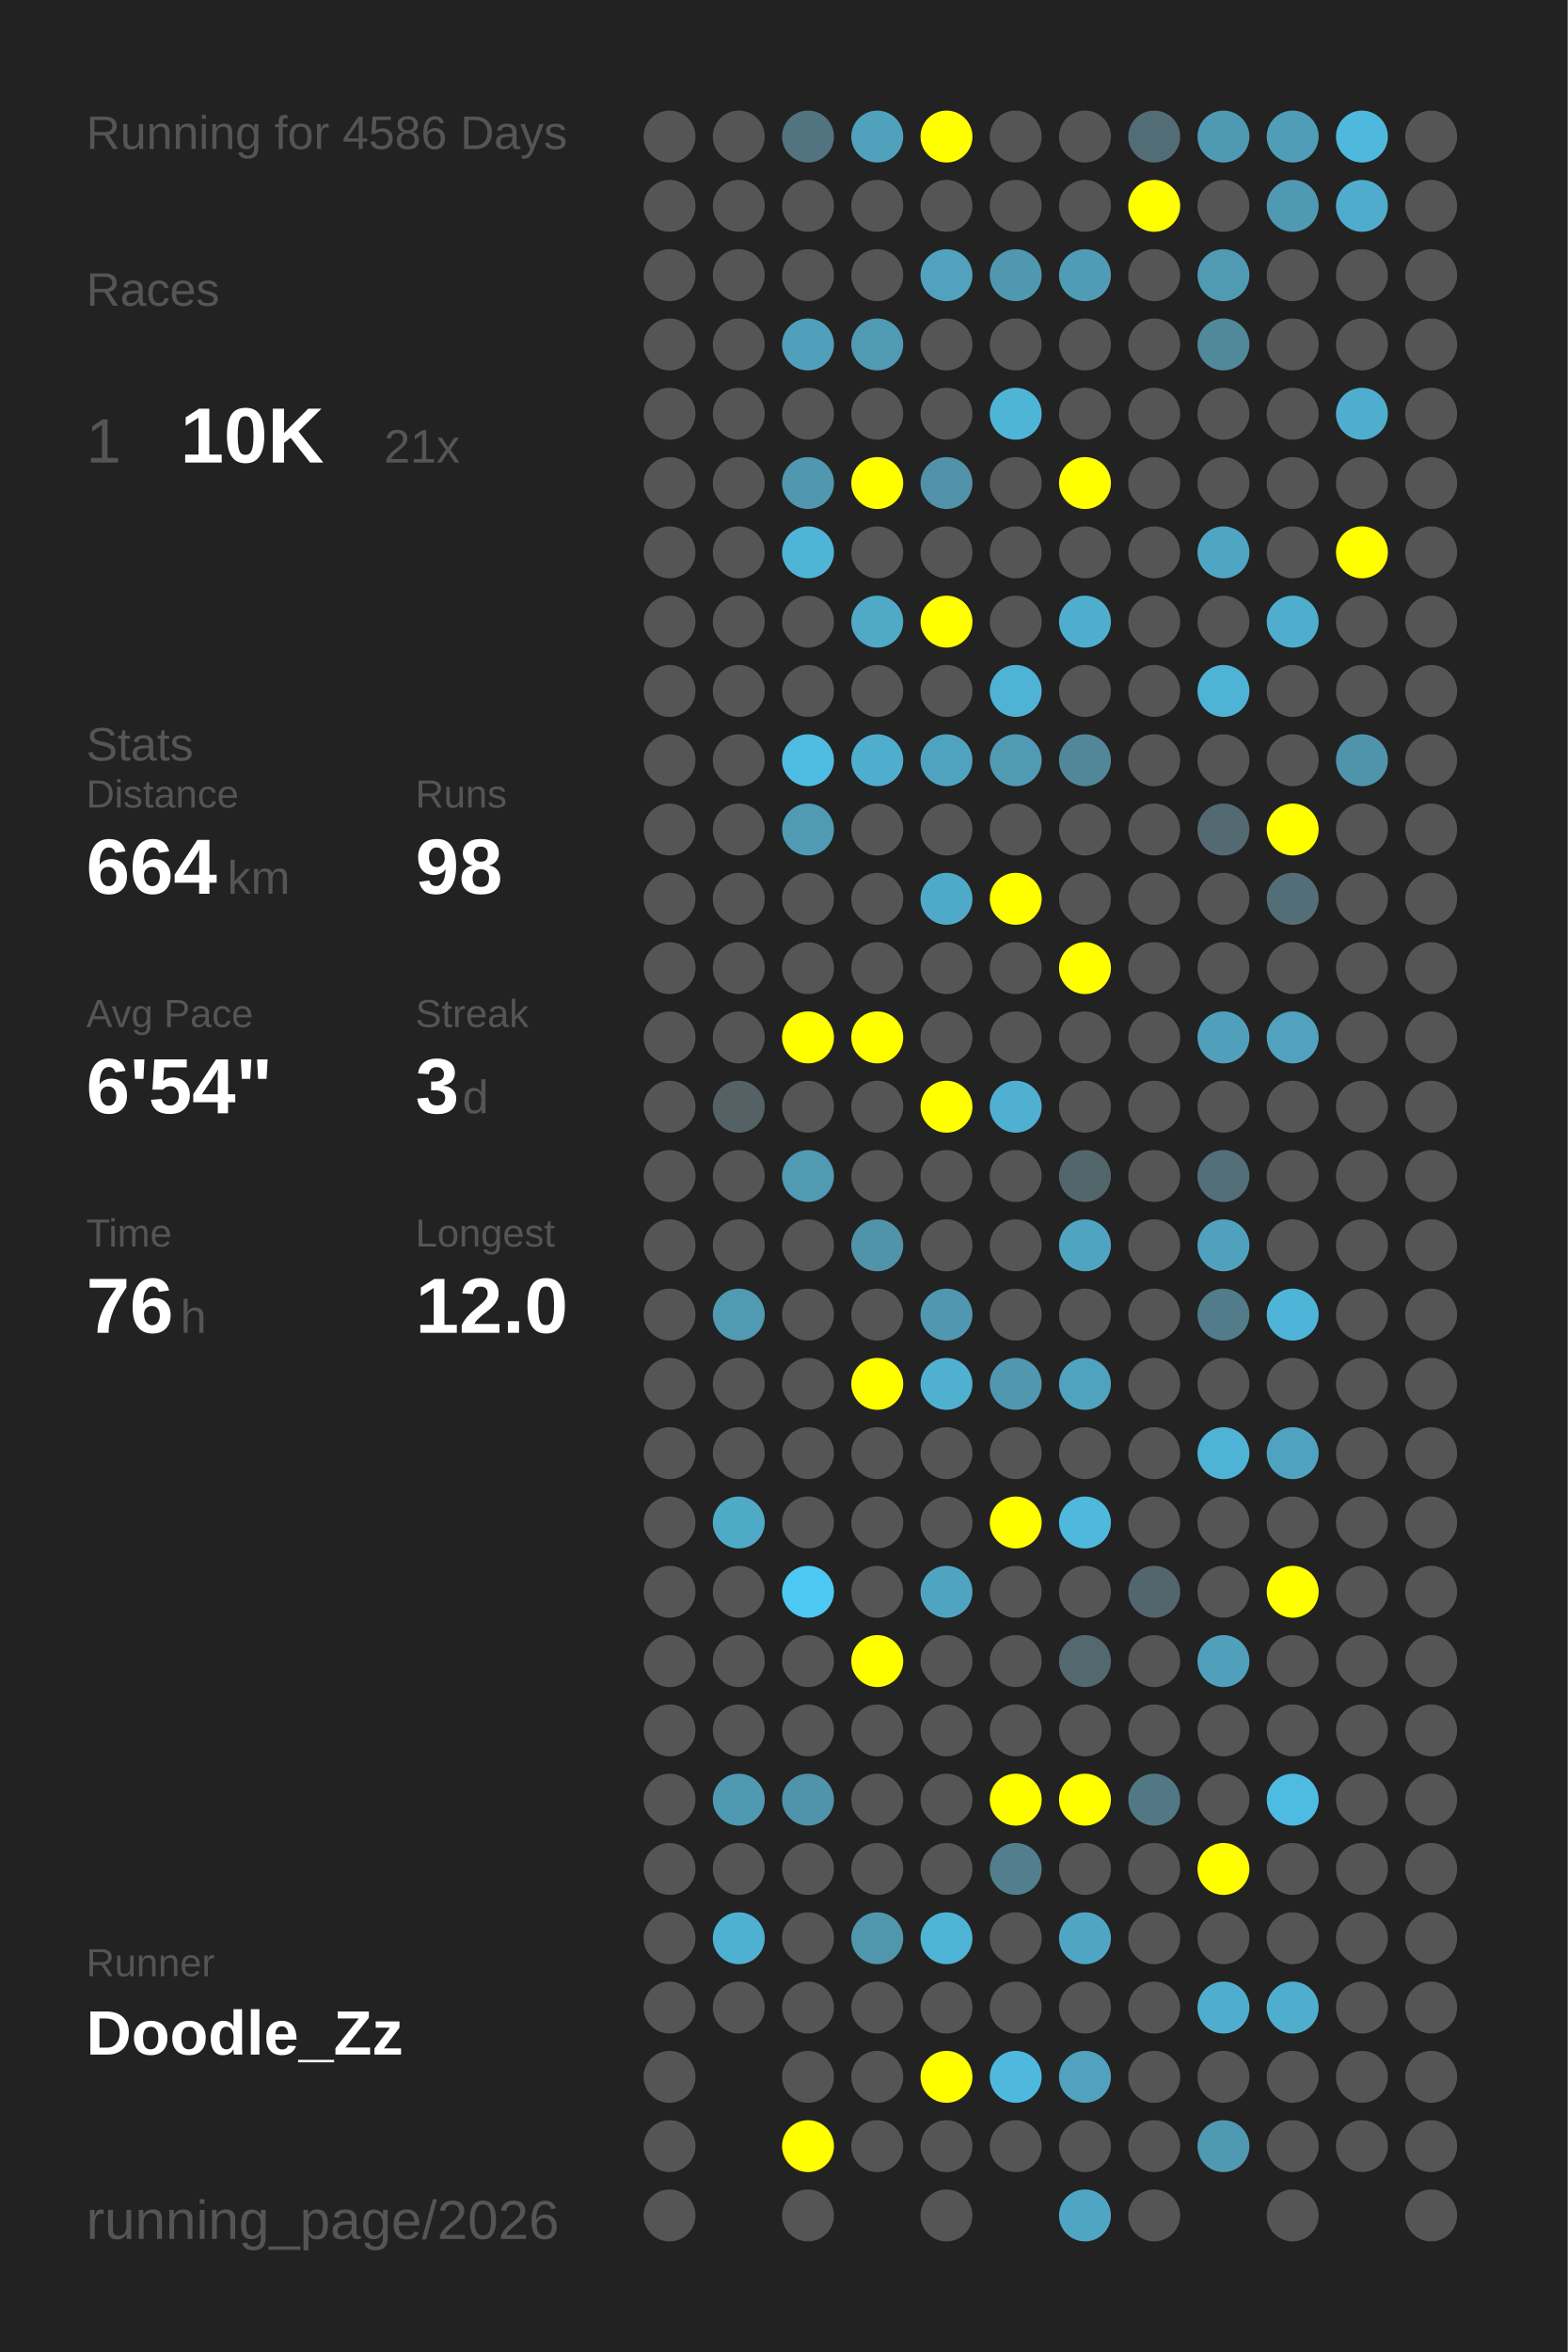
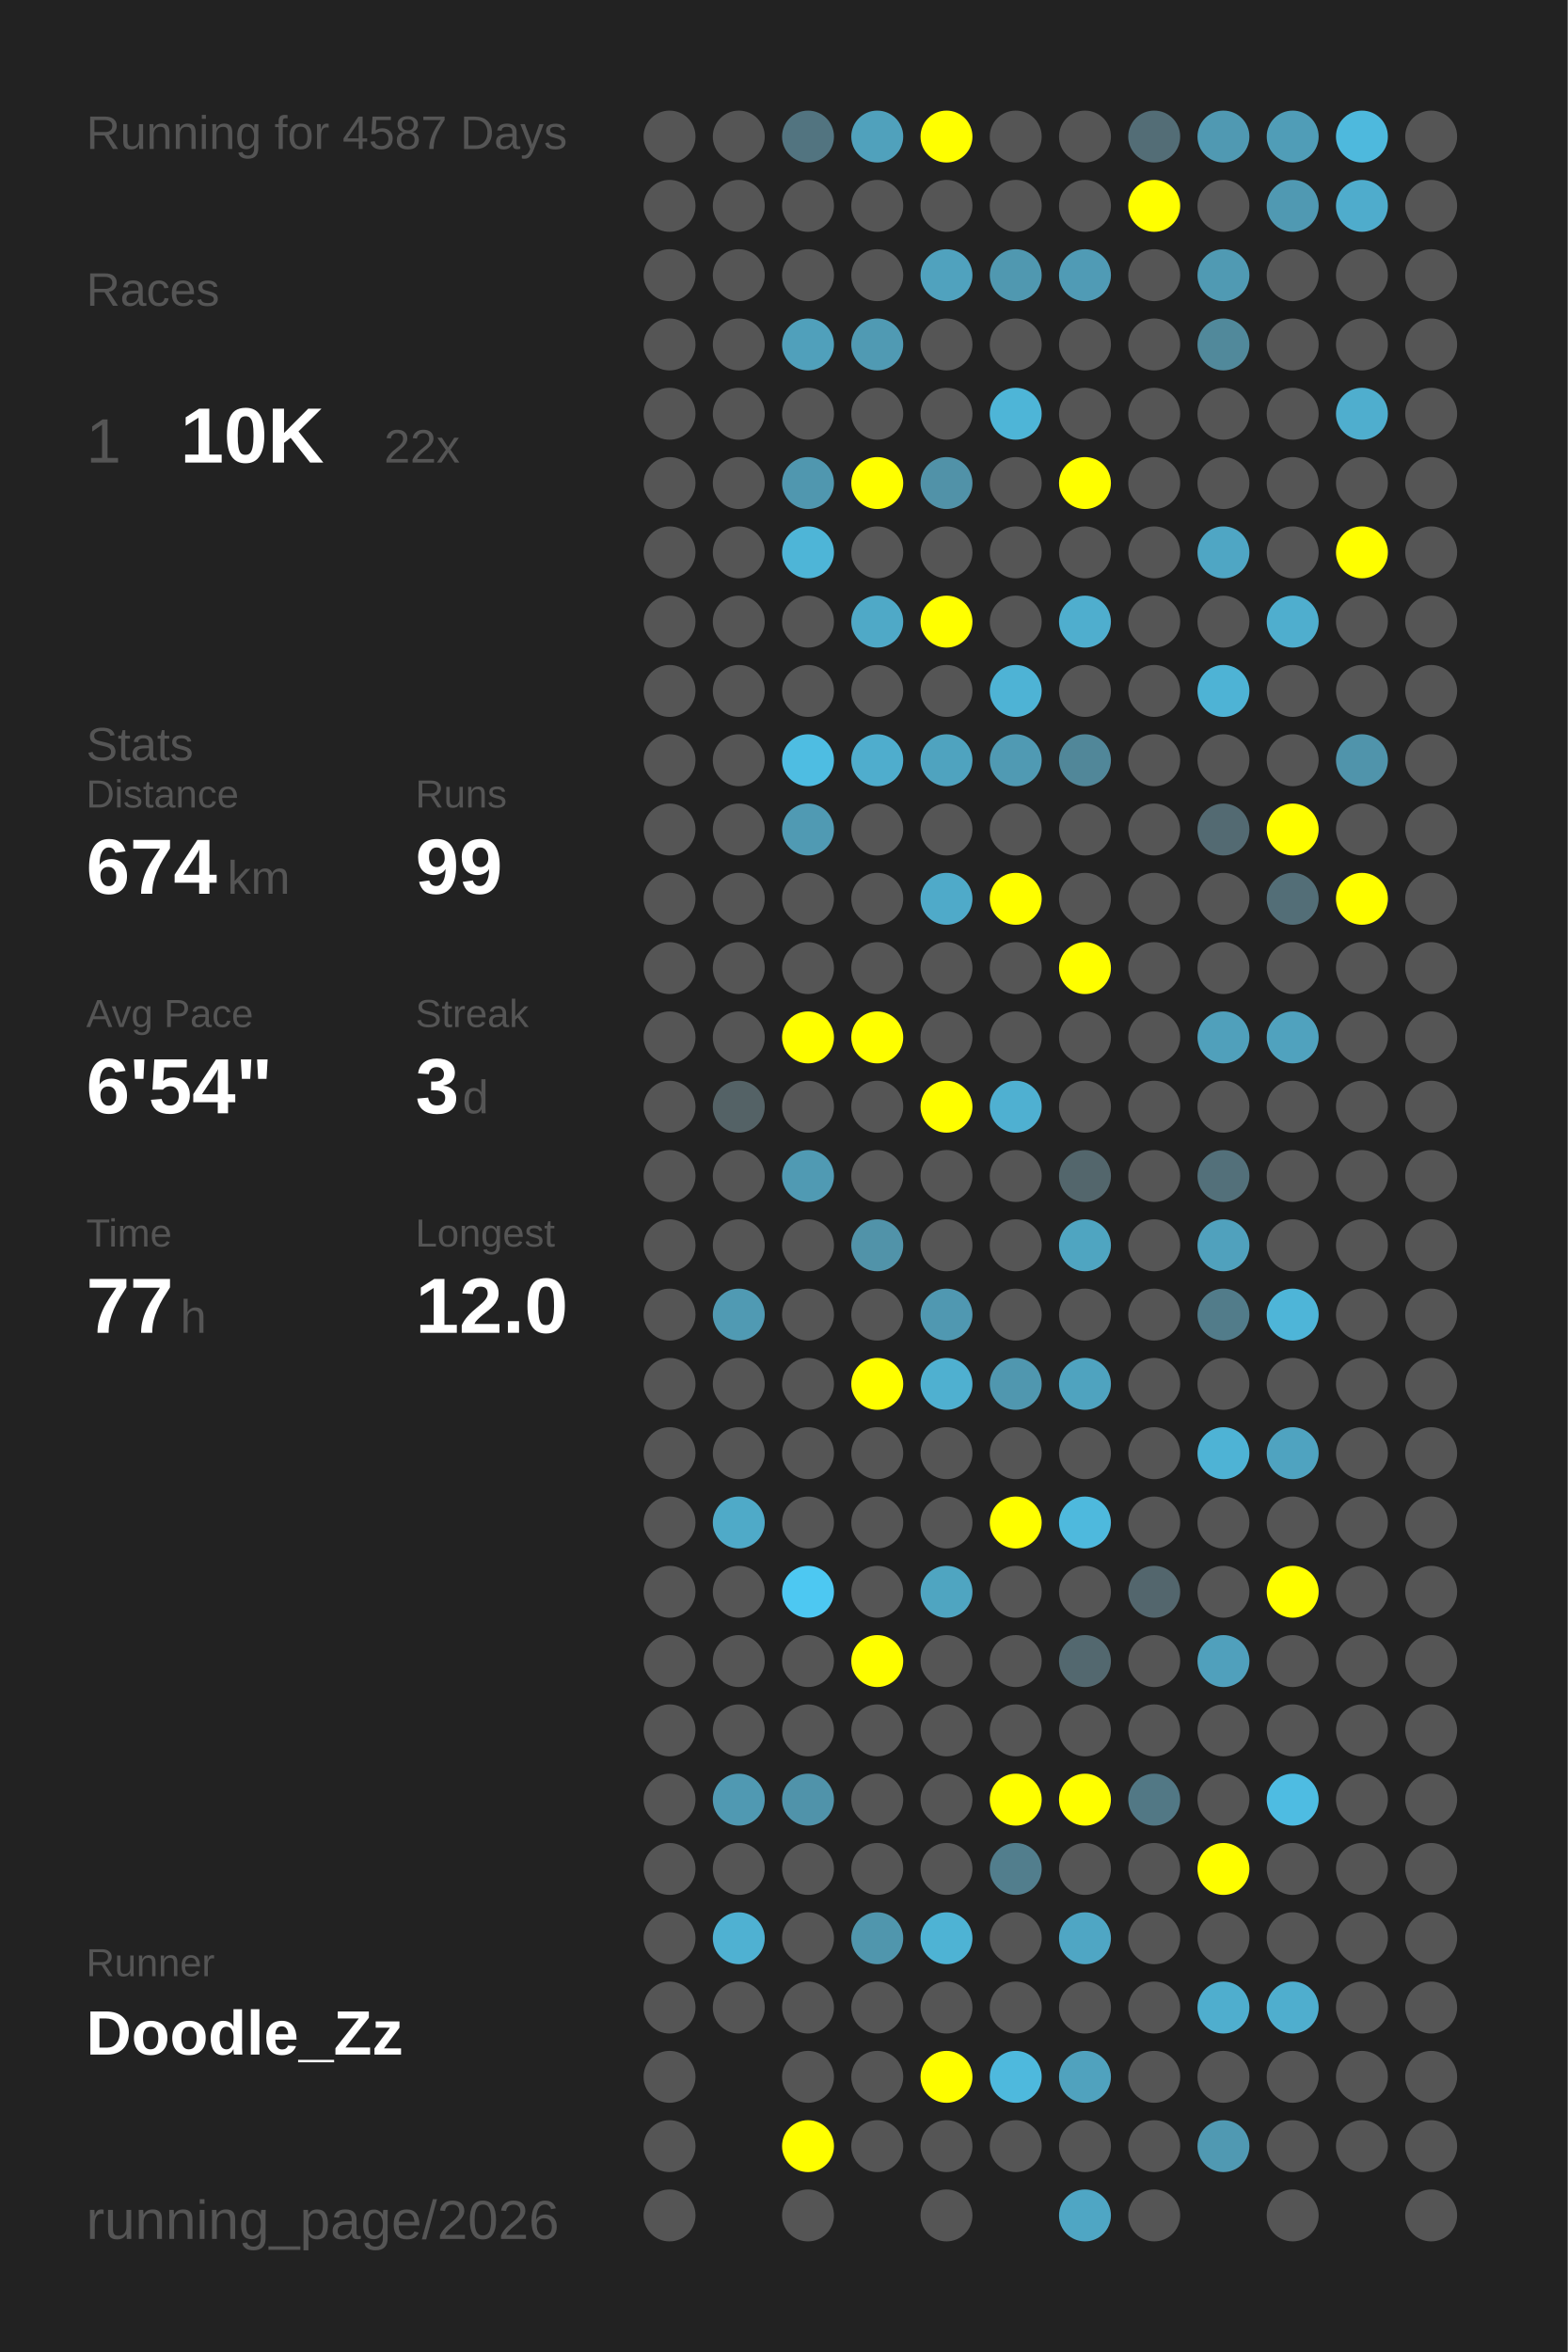
<svg xmlns="http://www.w3.org/2000/svg" baseProfile="full" height="300mm" version="1.1" viewBox="0,0,200,300" width="200mm">
  <defs />
  <rect fill="#222222" height="300" width="200" x="0" y="0" />
-   <text fill="#555555" style="font-size:6px; font-family:Arial;" x="11" y="19">Running for 4586 Days</text>
+   <text fill="#555555" style="font-size:6px; font-family:Arial;" x="11" y="19">Running for 4587 Days</text>
  <text fill="#555555" style="font-size:6px; font-family:Arial;" x="11" y="39">Races</text>
  <text fill="#555555" style="font-size:8px; font-family:Arial;" x="11" y="59">1</text>
  <text fill="#FFFFFF" style="font-size:10px; font-family:Arial; font-weight:bold;" x="23" y="59">10K</text>
-   <text fill="#555555" style="font-size:6px; font-family:Arial;" x="49" y="59">21x</text>
+   <text fill="#555555" style="font-size:6px; font-family:Arial;" x="49" y="59">22x</text>
  <text fill="#555555" style="font-size:6px; font-family:Arial;" x="11" y="97">Stats</text>
  <text fill="#555555" style="font-size:5px; font-family:Arial;" x="11" y="103">Distance</text>
-   <text fill="#FFFFFF" style="font-size:10px; font-family:Arial; font-weight:bold;" x="11" y="114">664</text>
+   <text fill="#FFFFFF" style="font-size:10px; font-family:Arial; font-weight:bold;" x="11" y="114">674</text>
  <text fill="#555555" style="font-size:6px; font-family:Arial;" x="29" y="114">km</text>
  <text fill="#555555" style="font-size:5px; font-family:Arial;" x="53" y="103">Runs</text>
-   <text fill="#FFFFFF" style="font-size:10px; font-family:Arial; font-weight:bold;" x="53" y="114">98</text>
+   <text fill="#FFFFFF" style="font-size:10px; font-family:Arial; font-weight:bold;" x="53" y="114">99</text>
  <text fill="#555555" style="font-size:5px; font-family:Arial;" x="11" y="131">Avg Pace</text>
  <text fill="#FFFFFF" style="font-size:10px; font-family:Arial; font-weight:bold;" x="11" y="142">6'54"</text>
  <text fill="#555555" style="font-size:5px; font-family:Arial;" x="53" y="131">Streak</text>
  <text fill="#FFFFFF" style="font-size:10px; font-family:Arial; font-weight:bold;" x="53" y="142">3</text>
  <text fill="#555555" style="font-size:6px; font-family:Arial;" x="59" y="142">d</text>
  <text fill="#555555" style="font-size:5px; font-family:Arial;" x="11" y="159">Time</text>
-   <text fill="#FFFFFF" style="font-size:10px; font-family:Arial; font-weight:bold;" x="11" y="170">76</text>
+   <text fill="#FFFFFF" style="font-size:10px; font-family:Arial; font-weight:bold;" x="11" y="170">77</text>
  <text fill="#555555" style="font-size:6px; font-family:Arial;" x="23" y="170">h</text>
  <text fill="#555555" style="font-size:5px; font-family:Arial;" x="53" y="159">Longest</text>
  <text fill="#FFFFFF" style="font-size:10px; font-family:Arial; font-weight:bold;" x="53" y="170">12.0</text>
  <text fill="#555555" style="font-size:5px; font-family:Arial;" x="11" y="252.065">Runner</text>
  <text fill="#FFFFFF" style="font-size:8px; font-family:Arial; font-weight:bold;" x="11" y="262.065">Doodle_Zz</text>
  <text fill="#555555" style="font-size:7px; font-family:Arial;" x="11" y="285.581">running_page/2026</text>
  <circle cx="85.417" cy="17.419" fill="#555555" r="3.312" />
  <circle cx="85.417" cy="26.258" fill="#555555" r="3.312" />
  <circle cx="85.417" cy="35.097" fill="#555555" r="3.312" />
  <circle cx="85.417" cy="43.935" fill="#555555" r="3.312" />
  <circle cx="85.417" cy="52.774" fill="#555555" r="3.312" />
  <circle cx="85.417" cy="61.613" fill="#555555" r="3.312" />
  <circle cx="85.417" cy="70.452" fill="#555555" r="3.312" />
  <circle cx="85.417" cy="79.29" fill="#555555" r="3.312" />
  <circle cx="85.417" cy="88.129" fill="#555555" r="3.312" />
  <circle cx="85.417" cy="96.968" fill="#555555" r="3.312" />
  <circle cx="85.417" cy="105.806" fill="#555555" r="3.312" />
  <circle cx="85.417" cy="114.645" fill="#555555" r="3.312" />
  <circle cx="85.417" cy="123.484" fill="#555555" r="3.312" />
  <circle cx="85.417" cy="132.323" fill="#555555" r="3.312" />
  <circle cx="85.417" cy="141.161" fill="#555555" r="3.312" />
  <circle cx="85.417" cy="150" fill="#555555" r="3.312" />
  <circle cx="85.417" cy="158.839" fill="#555555" r="3.312" />
  <circle cx="85.417" cy="167.677" fill="#555555" r="3.312" />
  <circle cx="85.417" cy="176.516" fill="#555555" r="3.312" />
  <circle cx="85.417" cy="185.355" fill="#555555" r="3.312" />
  <circle cx="85.417" cy="194.194" fill="#555555" r="3.312" />
  <circle cx="85.417" cy="203.032" fill="#555555" r="3.312" />
  <circle cx="85.417" cy="211.871" fill="#555555" r="3.312" />
  <circle cx="85.417" cy="220.71" fill="#555555" r="3.312" />
  <circle cx="85.417" cy="229.548" fill="#555555" r="3.312" />
  <circle cx="85.417" cy="238.387" fill="#555555" r="3.312" />
  <circle cx="85.417" cy="247.226" fill="#555555" r="3.312" />
  <circle cx="85.417" cy="256.065" fill="#555555" r="3.312" />
  <circle cx="85.417" cy="264.903" fill="#555555" r="3.312" />
  <circle cx="85.417" cy="273.742" fill="#555555" r="3.312" />
  <circle cx="85.417" cy="282.581" fill="#555555" r="3.312" />
  <circle cx="94.25" cy="17.419" fill="#555555" r="3.312" />
  <circle cx="94.25" cy="26.258" fill="#555555" r="3.312" />
  <circle cx="94.25" cy="35.097" fill="#555555" r="3.312" />
  <circle cx="94.25" cy="43.935" fill="#555555" r="3.312" />
  <circle cx="94.25" cy="52.774" fill="#555555" r="3.312" />
  <circle cx="94.25" cy="61.613" fill="#555555" r="3.312" />
  <circle cx="94.25" cy="70.452" fill="#555555" r="3.312" />
  <circle cx="94.25" cy="79.29" fill="#555555" r="3.312" />
  <circle cx="94.25" cy="88.129" fill="#555555" r="3.312" />
  <circle cx="94.25" cy="96.968" fill="#555555" r="3.312" />
  <circle cx="94.25" cy="105.806" fill="#555555" r="3.312" />
  <circle cx="94.25" cy="114.645" fill="#555555" r="3.312" />
  <circle cx="94.25" cy="123.484" fill="#555555" r="3.312" />
  <circle cx="94.25" cy="132.323" fill="#555555" r="3.312" />
  <circle cx="94.25" cy="141.161" fill="#546266" r="3.312" />
  <circle cx="94.25" cy="150" fill="#555555" r="3.312" />
  <circle cx="94.25" cy="158.839" fill="#555555" r="3.312" />
  <circle cx="94.25" cy="167.677" fill="#509ab3" r="3.312" />
  <circle cx="94.25" cy="176.516" fill="#555555" r="3.312" />
  <circle cx="94.25" cy="185.355" fill="#555555" r="3.312" />
  <circle cx="94.25" cy="194.194" fill="#4faac8" r="3.312" />
  <circle cx="94.25" cy="203.032" fill="#555555" r="3.312" />
  <circle cx="94.25" cy="211.871" fill="#555555" r="3.312" />
  <circle cx="94.25" cy="220.71" fill="#555555" r="3.312" />
  <circle cx="94.25" cy="229.548" fill="#5099b2" r="3.312" />
  <circle cx="94.25" cy="238.387" fill="#555555" r="3.312" />
  <circle cx="94.25" cy="247.226" fill="#4fb1d2" r="3.312" />
  <circle cx="94.25" cy="256.065" fill="#555555" r="3.312" />
  <circle cx="103.083" cy="17.419" fill="#527480" r="3.312" />
  <circle cx="103.083" cy="26.258" fill="#555555" r="3.312" />
  <circle cx="103.083" cy="35.097" fill="#555555" r="3.312" />
  <circle cx="103.083" cy="43.935" fill="#50a0bb" r="3.312" />
  <circle cx="103.083" cy="52.774" fill="#555555" r="3.312" />
  <circle cx="103.083" cy="61.613" fill="#5097af" r="3.312" />
  <circle cx="103.083" cy="70.452" fill="#4eb5d7" r="3.312" />
  <circle cx="103.083" cy="79.29" fill="#555555" r="3.312" />
  <circle cx="103.083" cy="88.129" fill="#555555" r="3.312" />
  <circle cx="103.083" cy="96.968" fill="#4ebde2" r="3.312" />
  <circle cx="103.083" cy="105.806" fill="#509ab3" r="3.312" />
  <circle cx="103.083" cy="114.645" fill="#555555" r="3.312" />
  <circle cx="103.083" cy="123.484" fill="#555555" r="3.312" />
  <circle cx="103.083" cy="132.323" fill="#FFFF00" r="3.312" />
  <circle cx="103.083" cy="141.161" fill="#555555" r="3.312" />
  <circle cx="103.083" cy="150" fill="#509ab3" r="3.312" />
  <circle cx="103.083" cy="158.839" fill="#555555" r="3.312" />
  <circle cx="103.083" cy="167.677" fill="#555555" r="3.312" />
  <circle cx="103.083" cy="176.516" fill="#555555" r="3.312" />
  <circle cx="103.083" cy="185.355" fill="#555555" r="3.312" />
  <circle cx="103.083" cy="194.194" fill="#555555" r="3.312" />
  <circle cx="103.083" cy="203.032" fill="#4dc8f2" r="3.312" />
  <circle cx="103.083" cy="211.871" fill="#555555" r="3.312" />
  <circle cx="103.083" cy="220.71" fill="#555555" r="3.312" />
  <circle cx="103.083" cy="229.548" fill="#5093aa" r="3.312" />
  <circle cx="103.083" cy="238.387" fill="#555555" r="3.312" />
  <circle cx="103.083" cy="247.226" fill="#555555" r="3.312" />
  <circle cx="103.083" cy="256.065" fill="#555555" r="3.312" />
  <circle cx="103.083" cy="264.903" fill="#555555" r="3.312" />
  <circle cx="103.083" cy="273.742" fill="#FFFF00" r="3.312" />
  <circle cx="103.083" cy="282.581" fill="#555555" r="3.312" />
  <circle cx="111.917" cy="17.419" fill="#50a1bc" r="3.312" />
  <circle cx="111.917" cy="26.258" fill="#555555" r="3.312" />
  <circle cx="111.917" cy="35.097" fill="#555555" r="3.312" />
  <circle cx="111.917" cy="43.935" fill="#509ab3" r="3.312" />
  <circle cx="111.917" cy="52.774" fill="#555555" r="3.312" />
  <circle cx="111.917" cy="61.613" fill="#FFFF00" r="3.312" />
  <circle cx="111.917" cy="70.452" fill="#555555" r="3.312" />
  <circle cx="111.917" cy="79.29" fill="#4fa9c7" r="3.312" />
  <circle cx="111.917" cy="88.129" fill="#555555" r="3.312" />
  <circle cx="111.917" cy="96.968" fill="#4fadcd" r="3.312" />
  <circle cx="111.917" cy="105.806" fill="#555555" r="3.312" />
  <circle cx="111.917" cy="114.645" fill="#555555" r="3.312" />
  <circle cx="111.917" cy="123.484" fill="#555555" r="3.312" />
  <circle cx="111.917" cy="132.323" fill="#FFFF00" r="3.312" />
  <circle cx="111.917" cy="141.161" fill="#555555" r="3.312" />
  <circle cx="111.917" cy="150" fill="#555555" r="3.312" />
  <circle cx="111.917" cy="158.839" fill="#5193a9" r="3.312" />
  <circle cx="111.917" cy="167.677" fill="#555555" r="3.312" />
  <circle cx="111.917" cy="176.516" fill="#FFFF00" r="3.312" />
  <circle cx="111.917" cy="185.355" fill="#555555" r="3.312" />
  <circle cx="111.917" cy="194.194" fill="#555555" r="3.312" />
  <circle cx="111.917" cy="203.032" fill="#555555" r="3.312" />
  <circle cx="111.917" cy="211.871" fill="#FFFF00" r="3.312" />
  <circle cx="111.917" cy="220.71" fill="#555555" r="3.312" />
  <circle cx="111.917" cy="229.548" fill="#555555" r="3.312" />
  <circle cx="111.917" cy="238.387" fill="#555555" r="3.312" />
  <circle cx="111.917" cy="247.226" fill="#5096ad" r="3.312" />
  <circle cx="111.917" cy="256.065" fill="#555555" r="3.312" />
  <circle cx="111.917" cy="264.903" fill="#555555" r="3.312" />
  <circle cx="111.917" cy="273.742" fill="#555555" r="3.312" />
  <circle cx="120.75" cy="17.419" fill="#FFFF00" r="3.312" />
  <circle cx="120.75" cy="26.258" fill="#555555" r="3.312" />
  <circle cx="120.75" cy="35.097" fill="#50a2be" r="3.312" />
  <circle cx="120.75" cy="43.935" fill="#555555" r="3.312" />
  <circle cx="120.75" cy="52.774" fill="#555555" r="3.312" />
  <circle cx="120.75" cy="61.613" fill="#5192a8" r="3.312" />
  <circle cx="120.75" cy="70.452" fill="#555555" r="3.312" />
  <circle cx="120.75" cy="79.29" fill="#FFFF00" r="3.312" />
  <circle cx="120.75" cy="88.129" fill="#555555" r="3.312" />
  <circle cx="120.75" cy="96.968" fill="#4fa3bf" r="3.312" />
  <circle cx="120.75" cy="105.806" fill="#555555" r="3.312" />
  <circle cx="120.75" cy="114.645" fill="#4faac9" r="3.312" />
  <circle cx="120.75" cy="123.484" fill="#555555" r="3.312" />
  <circle cx="120.75" cy="132.323" fill="#555555" r="3.312" />
  <circle cx="120.75" cy="141.161" fill="#FFFF00" r="3.312" />
  <circle cx="120.75" cy="150" fill="#555555" r="3.312" />
  <circle cx="120.75" cy="158.839" fill="#555555" r="3.312" />
  <circle cx="120.75" cy="167.677" fill="#5098b1" r="3.312" />
  <circle cx="120.75" cy="176.516" fill="#4fb0d0" r="3.312" />
  <circle cx="120.75" cy="185.355" fill="#555555" r="3.312" />
  <circle cx="120.75" cy="194.194" fill="#555555" r="3.312" />
  <circle cx="120.75" cy="203.032" fill="#4fa5c1" r="3.312" />
  <circle cx="120.75" cy="211.871" fill="#555555" r="3.312" />
  <circle cx="120.75" cy="220.71" fill="#555555" r="3.312" />
  <circle cx="120.75" cy="229.548" fill="#555555" r="3.312" />
  <circle cx="120.75" cy="238.387" fill="#555555" r="3.312" />
  <circle cx="120.75" cy="247.226" fill="#4eb3d4" r="3.312" />
  <circle cx="120.75" cy="256.065" fill="#555555" r="3.312" />
  <circle cx="120.75" cy="264.903" fill="#FFFF00" r="3.312" />
  <circle cx="120.75" cy="273.742" fill="#555555" r="3.312" />
  <circle cx="120.75" cy="282.581" fill="#555555" r="3.312" />
  <circle cx="129.583" cy="17.419" fill="#555555" r="3.312" />
  <circle cx="129.583" cy="26.258" fill="#555555" r="3.312" />
  <circle cx="129.583" cy="35.097" fill="#5098b0" r="3.312" />
  <circle cx="129.583" cy="43.935" fill="#555555" r="3.312" />
  <circle cx="129.583" cy="52.774" fill="#4eb5d7" r="3.312" />
  <circle cx="129.583" cy="61.613" fill="#555555" r="3.312" />
  <circle cx="129.583" cy="70.452" fill="#555555" r="3.312" />
  <circle cx="129.583" cy="79.29" fill="#555555" r="3.312" />
  <circle cx="129.583" cy="88.129" fill="#4eb3d5" r="3.312" />
  <circle cx="129.583" cy="96.968" fill="#509ab3" r="3.312" />
  <circle cx="129.583" cy="105.806" fill="#555555" r="3.312" />
  <circle cx="129.583" cy="114.645" fill="#FFFF00" r="3.312" />
  <circle cx="129.583" cy="123.484" fill="#555555" r="3.312" />
  <circle cx="129.583" cy="132.323" fill="#555555" r="3.312" />
  <circle cx="129.583" cy="141.161" fill="#4fb0d1" r="3.312" />
  <circle cx="129.583" cy="150" fill="#555555" r="3.312" />
  <circle cx="129.583" cy="158.839" fill="#555555" r="3.312" />
  <circle cx="129.583" cy="167.677" fill="#555555" r="3.312" />
  <circle cx="129.583" cy="176.516" fill="#5097af" r="3.312" />
  <circle cx="129.583" cy="185.355" fill="#555555" r="3.312" />
  <circle cx="129.583" cy="194.194" fill="#FFFF00" r="3.312" />
  <circle cx="129.583" cy="203.032" fill="#555555" r="3.312" />
  <circle cx="129.583" cy="211.871" fill="#555555" r="3.312" />
  <circle cx="129.583" cy="220.71" fill="#555555" r="3.312" />
  <circle cx="129.583" cy="229.548" fill="#FFFF00" r="3.312" />
  <circle cx="129.583" cy="238.387" fill="#527e8d" r="3.312" />
  <circle cx="129.583" cy="247.226" fill="#555555" r="3.312" />
  <circle cx="129.583" cy="256.065" fill="#555555" r="3.312" />
  <circle cx="129.583" cy="264.903" fill="#4eb9dd" r="3.312" />
  <circle cx="129.583" cy="273.742" fill="#555555" r="3.312" />
  <circle cx="138.417" cy="17.419" fill="#555555" r="3.312" />
  <circle cx="138.417" cy="26.258" fill="#555555" r="3.312" />
  <circle cx="138.417" cy="35.097" fill="#509bb5" r="3.312" />
  <circle cx="138.417" cy="43.935" fill="#555555" r="3.312" />
  <circle cx="138.417" cy="52.774" fill="#555555" r="3.312" />
  <circle cx="138.417" cy="61.613" fill="#FFFF00" r="3.312" />
  <circle cx="138.417" cy="70.452" fill="#555555" r="3.312" />
  <circle cx="138.417" cy="79.29" fill="#4faece" r="3.312" />
  <circle cx="138.417" cy="88.129" fill="#555555" r="3.312" />
  <circle cx="138.417" cy="96.968" fill="#518799" r="3.312" />
  <circle cx="138.417" cy="105.806" fill="#555555" r="3.312" />
  <circle cx="138.417" cy="114.645" fill="#555555" r="3.312" />
  <circle cx="138.417" cy="123.484" fill="#FFFF00" r="3.312" />
  <circle cx="138.417" cy="132.323" fill="#555555" r="3.312" />
  <circle cx="138.417" cy="141.161" fill="#555555" r="3.312" />
  <circle cx="138.417" cy="150" fill="#53666c" r="3.312" />
  <circle cx="138.417" cy="158.839" fill="#4fa5c1" r="3.312" />
  <circle cx="138.417" cy="167.677" fill="#555555" r="3.312" />
  <circle cx="138.417" cy="176.516" fill="#4fa3bf" r="3.312" />
  <circle cx="138.417" cy="185.355" fill="#555555" r="3.312" />
  <circle cx="138.417" cy="194.194" fill="#4eb9dd" r="3.312" />
  <circle cx="138.417" cy="203.032" fill="#555555" r="3.312" />
  <circle cx="138.417" cy="211.871" fill="#53686f" r="3.312" />
  <circle cx="138.417" cy="220.71" fill="#555555" r="3.312" />
  <circle cx="138.417" cy="229.548" fill="#FFFF00" r="3.312" />
  <circle cx="138.417" cy="238.387" fill="#555555" r="3.312" />
  <circle cx="138.417" cy="247.226" fill="#4fa6c4" r="3.312" />
  <circle cx="138.417" cy="256.065" fill="#555555" r="3.312" />
  <circle cx="138.417" cy="264.903" fill="#50a2be" r="3.312" />
  <circle cx="138.417" cy="273.742" fill="#555555" r="3.312" />
  <circle cx="138.417" cy="282.581" fill="#4fa6c4" r="3.312" />
  <circle cx="147.25" cy="17.419" fill="#536d76" r="3.312" />
  <circle cx="147.25" cy="26.258" fill="#FFFF00" r="3.312" />
  <circle cx="147.25" cy="35.097" fill="#555555" r="3.312" />
  <circle cx="147.25" cy="43.935" fill="#555555" r="3.312" />
  <circle cx="147.25" cy="52.774" fill="#555555" r="3.312" />
  <circle cx="147.25" cy="61.613" fill="#555555" r="3.312" />
  <circle cx="147.25" cy="70.452" fill="#555555" r="3.312" />
  <circle cx="147.25" cy="79.29" fill="#555555" r="3.312" />
  <circle cx="147.25" cy="88.129" fill="#555555" r="3.312" />
  <circle cx="147.25" cy="96.968" fill="#555555" r="3.312" />
  <circle cx="147.25" cy="105.806" fill="#555555" r="3.312" />
  <circle cx="147.25" cy="114.645" fill="#555555" r="3.312" />
  <circle cx="147.25" cy="123.484" fill="#555555" r="3.312" />
  <circle cx="147.25" cy="132.323" fill="#555555" r="3.312" />
  <circle cx="147.25" cy="141.161" fill="#555555" r="3.312" />
  <circle cx="147.25" cy="150" fill="#555555" r="3.312" />
  <circle cx="147.25" cy="158.839" fill="#555555" r="3.312" />
  <circle cx="147.25" cy="167.677" fill="#555555" r="3.312" />
  <circle cx="147.25" cy="176.516" fill="#555555" r="3.312" />
  <circle cx="147.25" cy="185.355" fill="#555555" r="3.312" />
  <circle cx="147.25" cy="194.194" fill="#555555" r="3.312" />
  <circle cx="147.25" cy="203.032" fill="#53666d" r="3.312" />
  <circle cx="147.25" cy="211.871" fill="#555555" r="3.312" />
  <circle cx="147.25" cy="220.71" fill="#555555" r="3.312" />
  <circle cx="147.25" cy="229.548" fill="#527885" r="3.312" />
  <circle cx="147.25" cy="238.387" fill="#555555" r="3.312" />
  <circle cx="147.25" cy="247.226" fill="#555555" r="3.312" />
  <circle cx="147.25" cy="256.065" fill="#555555" r="3.312" />
  <circle cx="147.25" cy="264.903" fill="#555555" r="3.312" />
  <circle cx="147.25" cy="273.742" fill="#555555" r="3.312" />
  <circle cx="147.25" cy="282.581" fill="#555555" r="3.312" />
  <circle cx="156.083" cy="17.419" fill="#5099b2" r="3.312" />
  <circle cx="156.083" cy="26.258" fill="#555555" r="3.312" />
  <circle cx="156.083" cy="35.097" fill="#509ab3" r="3.312" />
  <circle cx="156.083" cy="43.935" fill="#51899b" r="3.312" />
  <circle cx="156.083" cy="52.774" fill="#555555" r="3.312" />
  <circle cx="156.083" cy="61.613" fill="#555555" r="3.312" />
  <circle cx="156.083" cy="70.452" fill="#4fa6c4" r="3.312" />
  <circle cx="156.083" cy="79.29" fill="#555555" r="3.312" />
  <circle cx="156.083" cy="88.129" fill="#4eb3d5" r="3.312" />
  <circle cx="156.083" cy="96.968" fill="#555555" r="3.312" />
  <circle cx="156.083" cy="105.806" fill="#536a72" r="3.312" />
  <circle cx="156.083" cy="114.645" fill="#555555" r="3.312" />
  <circle cx="156.083" cy="123.484" fill="#555555" r="3.312" />
  <circle cx="156.083" cy="132.323" fill="#50a0bb" r="3.312" />
  <circle cx="156.083" cy="141.161" fill="#555555" r="3.312" />
  <circle cx="156.083" cy="150" fill="#53707a" r="3.312" />
  <circle cx="156.083" cy="158.839" fill="#50a1bd" r="3.312" />
  <circle cx="156.083" cy="167.677" fill="#527c8a" r="3.312" />
  <circle cx="156.083" cy="176.516" fill="#555555" r="3.312" />
  <circle cx="156.083" cy="185.355" fill="#4eb3d5" r="3.312" />
  <circle cx="156.083" cy="194.194" fill="#555555" r="3.312" />
  <circle cx="156.083" cy="203.032" fill="#555555" r="3.312" />
  <circle cx="156.083" cy="211.871" fill="#50a0bc" r="3.312" />
  <circle cx="156.083" cy="220.71" fill="#555555" r="3.312" />
  <circle cx="156.083" cy="229.548" fill="#555555" r="3.312" />
  <circle cx="156.083" cy="238.387" fill="#FFFF00" r="3.312" />
  <circle cx="156.083" cy="247.226" fill="#555555" r="3.312" />
  <circle cx="156.083" cy="256.065" fill="#4faece" r="3.312" />
  <circle cx="156.083" cy="264.903" fill="#555555" r="3.312" />
  <circle cx="156.083" cy="273.742" fill="#5099b2" r="3.312" />
  <circle cx="164.917" cy="17.419" fill="#509db7" r="3.312" />
  <circle cx="164.917" cy="26.258" fill="#5099b2" r="3.312" />
  <circle cx="164.917" cy="35.097" fill="#555555" r="3.312" />
  <circle cx="164.917" cy="43.935" fill="#555555" r="3.312" />
  <circle cx="164.917" cy="52.774" fill="#555555" r="3.312" />
  <circle cx="164.917" cy="61.613" fill="#555555" r="3.312" />
  <circle cx="164.917" cy="70.452" fill="#555555" r="3.312" />
  <circle cx="164.917" cy="79.29" fill="#4faece" r="3.312" />
  <circle cx="164.917" cy="88.129" fill="#555555" r="3.312" />
  <circle cx="164.917" cy="96.968" fill="#555555" r="3.312" />
  <circle cx="164.917" cy="105.806" fill="#FFFF00" r="3.312" />
  <circle cx="164.917" cy="114.645" fill="#536e77" r="3.312" />
  <circle cx="164.917" cy="123.484" fill="#555555" r="3.312" />
  <circle cx="164.917" cy="132.323" fill="#50a2be" r="3.312" />
  <circle cx="164.917" cy="141.161" fill="#555555" r="3.312" />
  <circle cx="164.917" cy="150" fill="#555555" r="3.312" />
  <circle cx="164.917" cy="158.839" fill="#555555" r="3.312" />
  <circle cx="164.917" cy="167.677" fill="#4eb5d8" r="3.312" />
  <circle cx="164.917" cy="176.516" fill="#555555" r="3.312" />
  <circle cx="164.917" cy="185.355" fill="#4fa3c0" r="3.312" />
  <circle cx="164.917" cy="194.194" fill="#555555" r="3.312" />
  <circle cx="164.917" cy="203.032" fill="#FFFF00" r="3.312" />
  <circle cx="164.917" cy="211.871" fill="#555555" r="3.312" />
  <circle cx="164.917" cy="220.71" fill="#555555" r="3.312" />
  <circle cx="164.917" cy="229.548" fill="#4ebce2" r="3.312" />
  <circle cx="164.917" cy="238.387" fill="#555555" r="3.312" />
  <circle cx="164.917" cy="247.226" fill="#555555" r="3.312" />
  <circle cx="164.917" cy="256.065" fill="#4faece" r="3.312" />
  <circle cx="164.917" cy="264.903" fill="#555555" r="3.312" />
  <circle cx="164.917" cy="273.742" fill="#555555" r="3.312" />
  <circle cx="164.917" cy="282.581" fill="#555555" r="3.312" />
  <circle cx="173.75" cy="17.419" fill="#4eb9dd" r="3.312" />
  <circle cx="173.75" cy="26.258" fill="#4faccc" r="3.312" />
  <circle cx="173.75" cy="35.097" fill="#555555" r="3.312" />
  <circle cx="173.75" cy="43.935" fill="#555555" r="3.312" />
  <circle cx="173.75" cy="52.774" fill="#4faece" r="3.312" />
  <circle cx="173.75" cy="61.613" fill="#555555" r="3.312" />
  <circle cx="173.75" cy="70.452" fill="#FFFF00" r="3.312" />
  <circle cx="173.75" cy="79.29" fill="#555555" r="3.312" />
  <circle cx="173.75" cy="88.129" fill="#555555" r="3.312" />
  <circle cx="173.75" cy="96.968" fill="#5094ab" r="3.312" />
  <circle cx="173.75" cy="105.806" fill="#555555" r="3.312" />
-   <circle cx="173.75" cy="114.645" fill="#555555" r="3.312" />
+   <circle cx="173.75" cy="114.645" fill="#FFFF00" r="3.312" />
  <circle cx="173.75" cy="123.484" fill="#555555" r="3.312" />
  <circle cx="173.75" cy="132.323" fill="#555555" r="3.312" />
  <circle cx="173.75" cy="141.161" fill="#555555" r="3.312" />
  <circle cx="173.75" cy="150" fill="#555555" r="3.312" />
  <circle cx="173.75" cy="158.839" fill="#555555" r="3.312" />
  <circle cx="173.75" cy="167.677" fill="#555555" r="3.312" />
  <circle cx="173.75" cy="176.516" fill="#555555" r="3.312" />
  <circle cx="173.75" cy="185.355" fill="#555555" r="3.312" />
  <circle cx="173.75" cy="194.194" fill="#555555" r="3.312" />
  <circle cx="173.75" cy="203.032" fill="#555555" r="3.312" />
  <circle cx="173.75" cy="211.871" fill="#555555" r="3.312" />
  <circle cx="173.75" cy="220.71" fill="#555555" r="3.312" />
  <circle cx="173.75" cy="229.548" fill="#555555" r="3.312" />
  <circle cx="173.75" cy="238.387" fill="#555555" r="3.312" />
  <circle cx="173.75" cy="247.226" fill="#555555" r="3.312" />
  <circle cx="173.75" cy="256.065" fill="#555555" r="3.312" />
  <circle cx="173.75" cy="264.903" fill="#555555" r="3.312" />
  <circle cx="173.75" cy="273.742" fill="#555555" r="3.312" />
  <circle cx="182.583" cy="17.419" fill="#555555" r="3.312" />
  <circle cx="182.583" cy="26.258" fill="#555555" r="3.312" />
  <circle cx="182.583" cy="35.097" fill="#555555" r="3.312" />
  <circle cx="182.583" cy="43.935" fill="#555555" r="3.312" />
  <circle cx="182.583" cy="52.774" fill="#555555" r="3.312" />
  <circle cx="182.583" cy="61.613" fill="#555555" r="3.312" />
  <circle cx="182.583" cy="70.452" fill="#555555" r="3.312" />
  <circle cx="182.583" cy="79.29" fill="#555555" r="3.312" />
  <circle cx="182.583" cy="88.129" fill="#555555" r="3.312" />
  <circle cx="182.583" cy="96.968" fill="#555555" r="3.312" />
  <circle cx="182.583" cy="105.806" fill="#555555" r="3.312" />
  <circle cx="182.583" cy="114.645" fill="#555555" r="3.312" />
  <circle cx="182.583" cy="123.484" fill="#555555" r="3.312" />
  <circle cx="182.583" cy="132.323" fill="#555555" r="3.312" />
  <circle cx="182.583" cy="141.161" fill="#555555" r="3.312" />
  <circle cx="182.583" cy="150" fill="#555555" r="3.312" />
  <circle cx="182.583" cy="158.839" fill="#555555" r="3.312" />
  <circle cx="182.583" cy="167.677" fill="#555555" r="3.312" />
  <circle cx="182.583" cy="176.516" fill="#555555" r="3.312" />
  <circle cx="182.583" cy="185.355" fill="#555555" r="3.312" />
  <circle cx="182.583" cy="194.194" fill="#555555" r="3.312" />
  <circle cx="182.583" cy="203.032" fill="#555555" r="3.312" />
  <circle cx="182.583" cy="211.871" fill="#555555" r="3.312" />
  <circle cx="182.583" cy="220.71" fill="#555555" r="3.312" />
  <circle cx="182.583" cy="229.548" fill="#555555" r="3.312" />
  <circle cx="182.583" cy="238.387" fill="#555555" r="3.312" />
  <circle cx="182.583" cy="247.226" fill="#555555" r="3.312" />
  <circle cx="182.583" cy="256.065" fill="#555555" r="3.312" />
  <circle cx="182.583" cy="264.903" fill="#555555" r="3.312" />
  <circle cx="182.583" cy="273.742" fill="#555555" r="3.312" />
  <circle cx="182.583" cy="282.581" fill="#555555" r="3.312" />
</svg>
